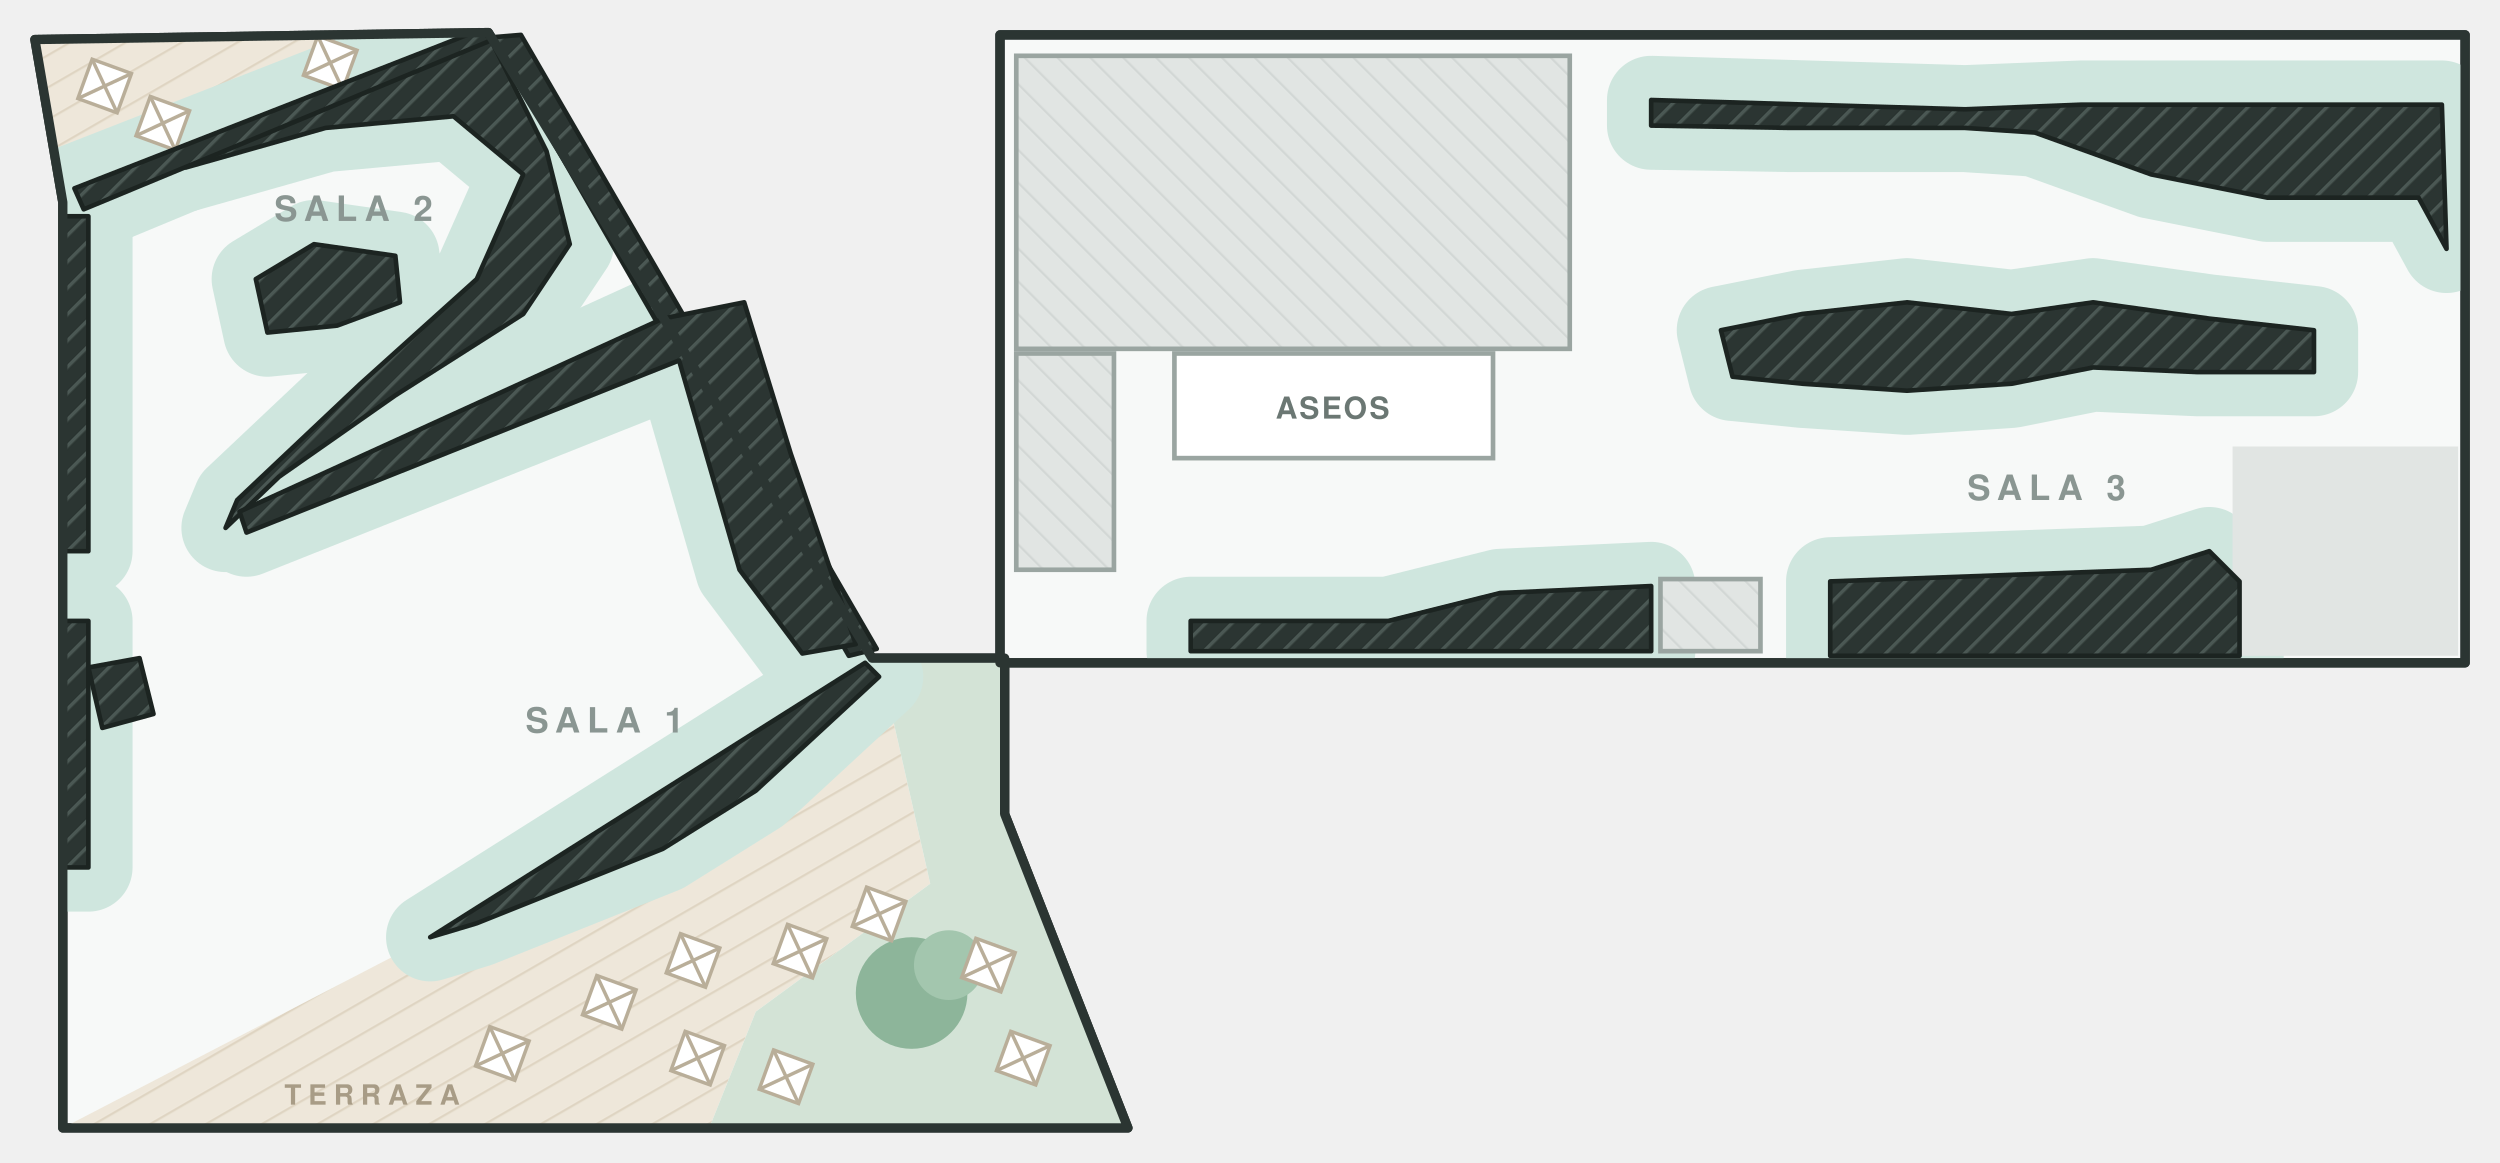
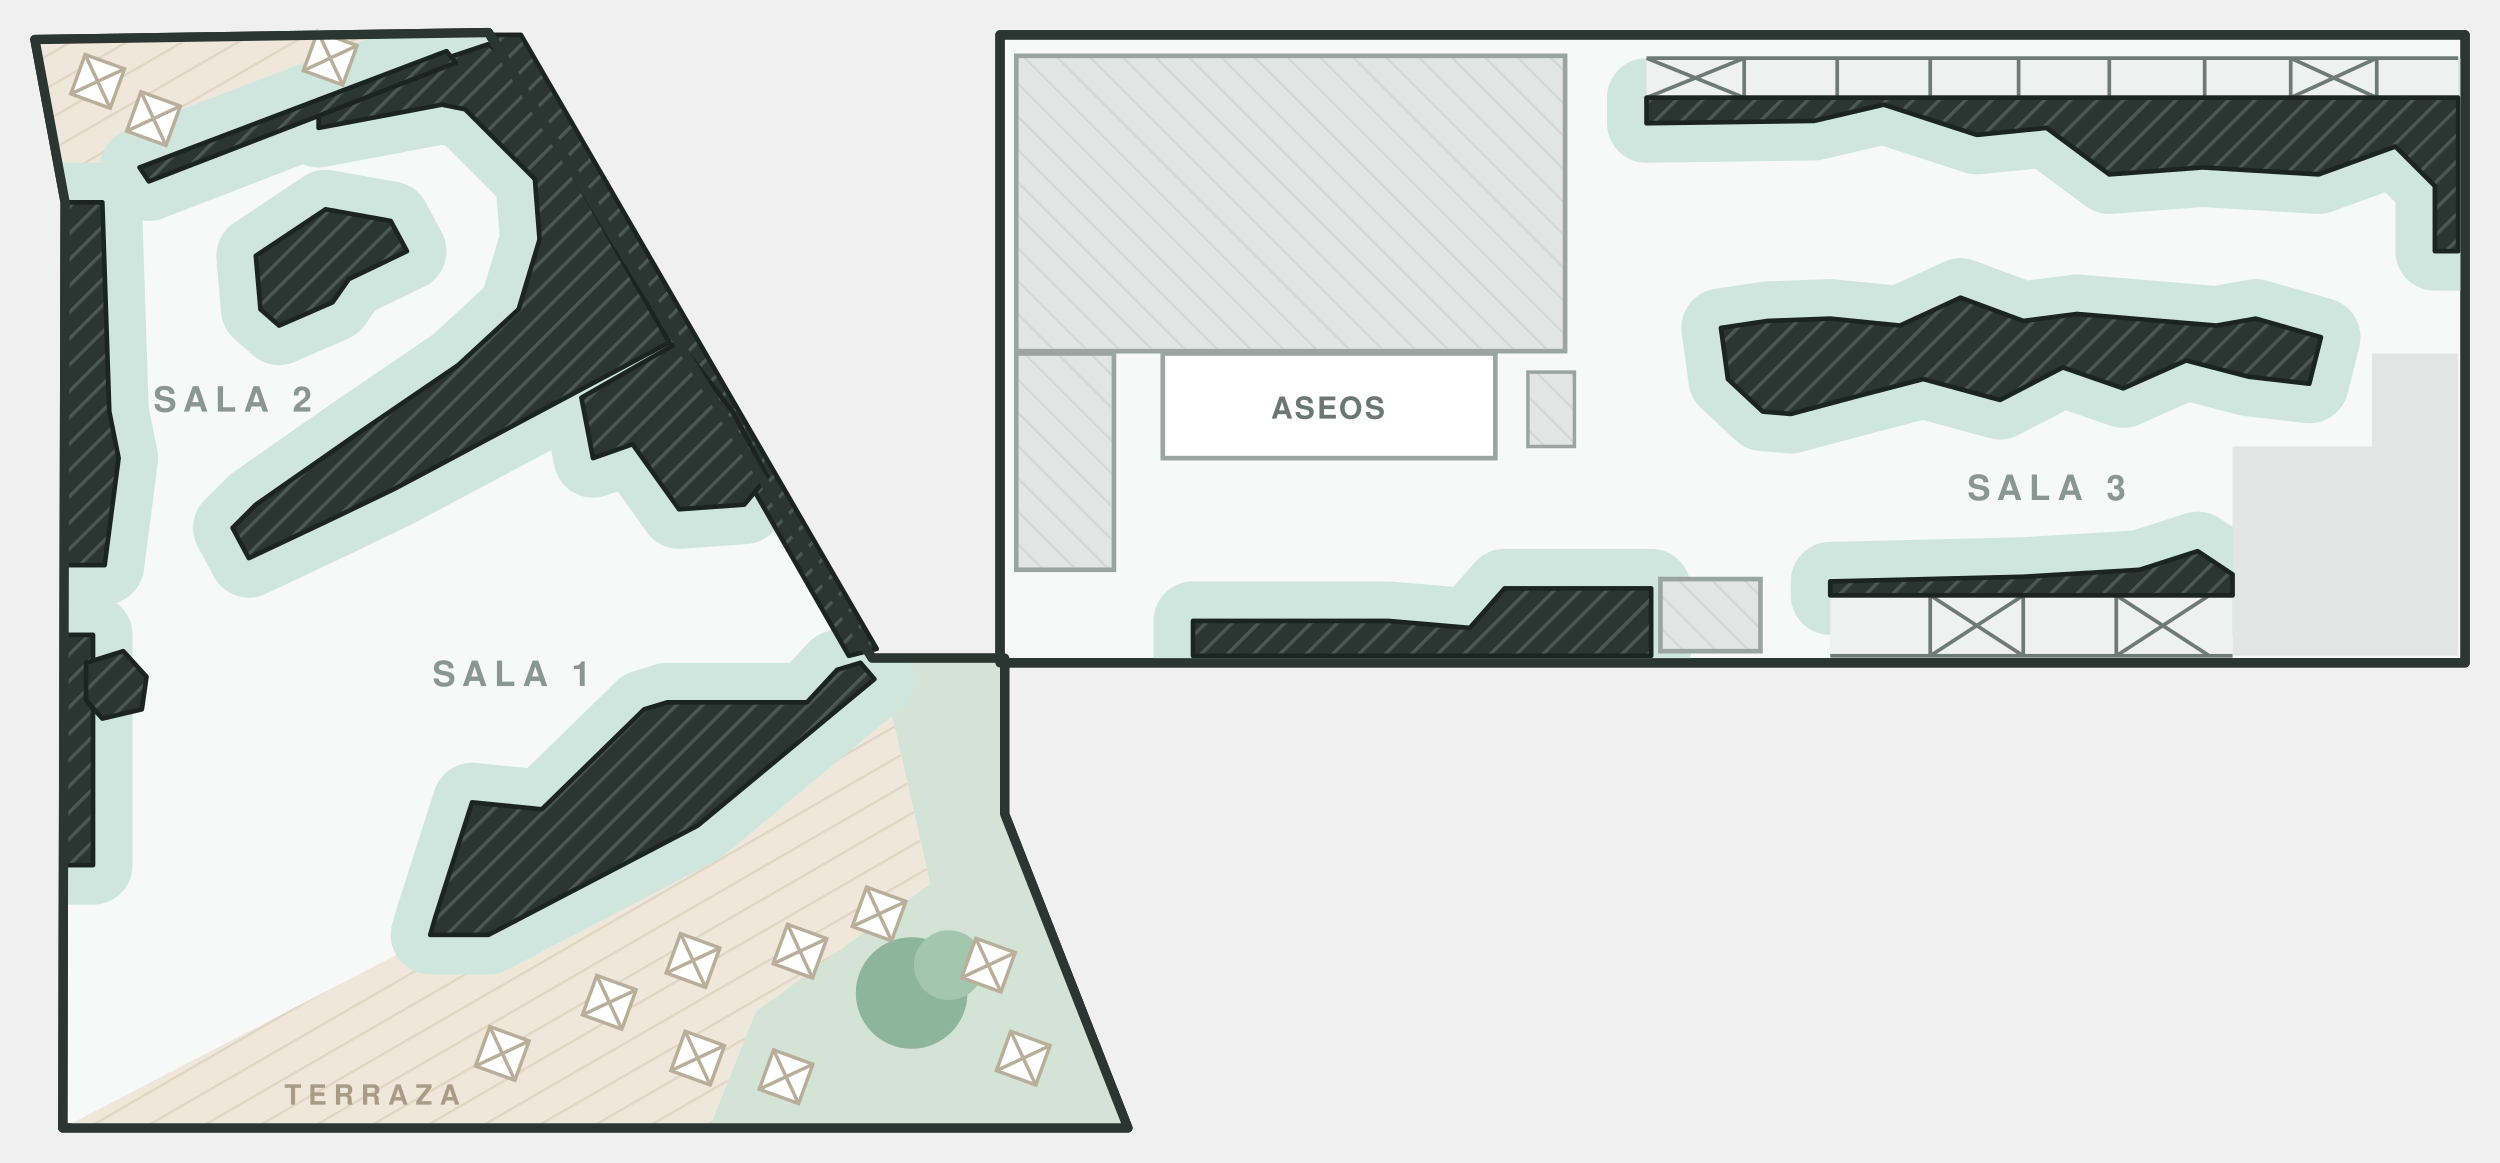
<svg xmlns="http://www.w3.org/2000/svg" viewBox="80 85 1075 500" width="2150" height="1000">
  <defs>
    <pattern id="hatch" width="8" height="8" patternUnits="userSpaceOnUse" patternTransform="rotate(45)">
      <rect width="8" height="8" fill="#2B3532" />
      <line x1="0" y1="0" x2="0" y2="8" stroke="#4A5753" stroke-width="3" />
    </pattern>
    <pattern id="rooms" width="10" height="10" patternUnits="userSpaceOnUse" patternTransform="rotate(-45)">
      <rect width="10" height="10" fill="#E1E5E3" />
      <line x1="0" y1="0" x2="0" y2="10" stroke="#D3D8D6" stroke-width="2" />
    </pattern>
    <pattern id="deck" width="12" height="12" patternUnits="userSpaceOnUse" patternTransform="rotate(-30)">
      <rect width="12" height="12" fill="#EEE7DA" />
      <line x1="0" y1="0" x2="12" y2="0" stroke="#E0D6C4" stroke-width="2" />
    </pattern>
    <clipPath id="inside">
-       <polygon points="95,102 290,99 455,368 512,368 512,435 565,570 107,570 107,172" />
+       <polygon points="95,102 290,99 455,368 512,368 512,435 565,570 107,570 108,172" />
      <polygon points="510,100 1140,100 1140,370 510,370" />
    </clipPath>
  </defs>
  <g stroke="#2B3532" stroke-width="4" stroke-linejoin="round">
-     <polygon points="95,102 290,99 455,368 512,368 512,435 565,570 107,570 107,172" fill="#F7F9F8" />
+     <polygon points="95,102 290,99 455,368 512,368 512,435 565,570 107,570 108,172" fill="#F7F9F8" />
    <polygon points="510,100 1140,100 1140,370 510,370" fill="#F7F9F8" />
  </g>
-   <polygon points="95,102 288,100 116,172 108,172" fill="url(#deck)" />
-   <polygon points="107,570 265,488 452,370 458,368 480,465 405,520 385,570" fill="url(#deck)" />
+   <polygon points="95,102 290,99 272,110 142,160 108,172" fill="url(#deck)" />
+   <polygon points="107,570 265,488 452,372 458,368 480,465 405,520 385,570" fill="url(#deck)" />
  <polygon points="458,368 512,368 512,435 565,570 385,570 405,520 480,465" fill="#D3E3D6" />
  <circle cx="472" cy="512" r="24" fill="#8DB59A" />
  <circle cx="488" cy="500" r="15" fill="#A3C6AE" />
-   <g clip-path="url(#inside)" fill="#CFE6DE" stroke="#CFE6DE" stroke-width="38" stroke-linejoin="round">
-     <polygon points="160,150 290,100 315,150 325,190 305,220 250,255 200,290 177,312 182,300 235,250 285,205 305,160 275,135 220,140 160,157" />
-     <polygon points="183,305 365,222 400,215 420,280 448,362 425,366 398,330 372,240 186,314" />
-     <polygon points="265,488 452,370 458,376 405,425 365,450 285,482" />
-     <polygon points="190,205 215,190 250,195 252,215 225,225 195,228" />
-     <polygon points="112,166 286,98 292,102 116,175" />
-     <polygon points="790,128 925,132 975,130 1130,130 1132,192 1120,170 1055,170 1005,160 955,142 925,140 850,140 790,139" />
-     <polygon points="820,227 855,220 900,215 945,220 980,215 1030,222 1075,227 1075,245 1025,245 980,243 945,250 900,253 855,250 825,247" />
-     <polygon points="867,335 1005,330 1030,322 1043,335 1043,367 867,367" />
-     <polygon points="592,352 677,352 725,340 790,337 790,365 592,365" />
-     <polygon points="107,178 118,178 118,322 107,322" />
-     <polygon points="107,352 118,352 118,458 107,458" />
+   <g clip-path="url(#inside)" fill="#CFE6DE" stroke="#CFE6DE" stroke-width="34" stroke-linejoin="round">
+     <polygon points="217,128 272,110 290,104 300,112 328,160 365,218 372,230 250,295 223,308 187,325 180,312 190,302 233,272 277,242 303,218 312,188 310,162 280,132 270,130 217,140" />
+     <polygon points="190,195 220,175 248,180 255,193 230,205 223,215 200,225 192,218" />
+     <polygon points="330,256 372,232 395,262 410,290 400,302 372,304 352,276 335,282" />
+     <polygon points="283,430 313,433 357,390 367,387 427,387 440,373 450,370 456,377 380,440 290,487 265,487 267,480" />
+     <polygon points="108,172 124,172 127,262 131,282 125,328 108,328" />
+     <polygon points="108,358 120,358 120,457 108,457" />
+     <polygon points="788,127 1137,127 1137,193 1127,193 1127,165 1110,148 1077,160 1027,157 987,160 960,140 930,143 890,130 860,137 788,138" />
+     <polygon points="820,226 840,223 867,222 897,225 923,213 950,223 973,220 1033,225 1050,222 1078,230 1073,250 1047,247 1020,240 993,252 967,243 940,257 907,248 880,255 850,263 838,262 823,248" />
+     <polygon points="867,335 950,333 1000,330 1025,322 1040,332 1040,341 867,341" />
+     <polygon points="593,352 677,352 712,355 727,338 790,338 790,367 593,367" />
+     <polygon points="140,157 272,107 276,112 144,163" />
  </g>
  <g fill="#FFFFFF" stroke="#B9AE99" stroke-width="1.5">
-     <g transform="translate(125,122) rotate(20)">
+     <g transform="translate(122,120) rotate(20)">
      <rect x="-9" y="-9" width="18" height="18" />
      <path d="M-9-9L9 9M9-9L-9 9" fill="none" />
    </g>
-     <g transform="translate(150,138) rotate(20)">
+     <g transform="translate(146,136) rotate(20)">
      <rect x="-9" y="-9" width="18" height="18" />
      <path d="M-9-9L9 9M9-9L-9 9" fill="none" />
    </g>
-     <g transform="translate(222,112) rotate(20)">
+     <g transform="translate(222,110) rotate(20)">
      <rect x="-9" y="-9" width="18" height="18" />
      <path d="M-9-9L9 9M9-9L-9 9" fill="none" />
    </g>
    <g transform="translate(296,538) rotate(20)">
      <rect x="-9" y="-9" width="18" height="18" />
      <path d="M-9-9L9 9M9-9L-9 9" fill="none" />
    </g>
    <g transform="translate(342,516) rotate(20)">
      <rect x="-9" y="-9" width="18" height="18" />
      <path d="M-9-9L9 9M9-9L-9 9" fill="none" />
    </g>
    <g transform="translate(380,540) rotate(20)">
      <rect x="-9" y="-9" width="18" height="18" />
      <path d="M-9-9L9 9M9-9L-9 9" fill="none" />
    </g>
    <g transform="translate(378,498) rotate(20)">
      <rect x="-9" y="-9" width="18" height="18" />
      <path d="M-9-9L9 9M9-9L-9 9" fill="none" />
    </g>
    <g transform="translate(424,494) rotate(20)">
      <rect x="-9" y="-9" width="18" height="18" />
      <path d="M-9-9L9 9M9-9L-9 9" fill="none" />
    </g>
    <g transform="translate(458,478) rotate(20)">
      <rect x="-9" y="-9" width="18" height="18" />
      <path d="M-9-9L9 9M9-9L-9 9" fill="none" />
    </g>
    <g transform="translate(418,548) rotate(20)">
      <rect x="-9" y="-9" width="18" height="18" />
      <path d="M-9-9L9 9M9-9L-9 9" fill="none" />
    </g>
    <g transform="translate(505,500) rotate(20)">
      <rect x="-9" y="-9" width="18" height="18" />
      <path d="M-9-9L9 9M9-9L-9 9" fill="none" />
    </g>
    <g transform="translate(520,540) rotate(20)">
      <rect x="-9" y="-9" width="18" height="18" />
      <path d="M-9-9L9 9M9-9L-9 9" fill="none" />
    </g>
  </g>
  <g>
-     <rect x="517" y="109" width="238" height="126" fill="url(#rooms)" stroke="#9AA5A1" stroke-width="2" />
+     <rect x="517" y="109" width="236" height="127" fill="url(#rooms)" stroke="#9AA5A1" stroke-width="2" />
    <rect x="517" y="237" width="42" height="93" fill="url(#rooms)" stroke="#9AA5A1" stroke-width="2" />
-     <rect x="585" y="237" width="137" height="45" fill="#FFFFFF" stroke="#9AA5A1" stroke-width="2" />
+     <rect x="580" y="237" width="143" height="45" fill="#FFFFFF" stroke="#9AA5A1" stroke-width="2" />
+     <rect x="737" y="245" width="20" height="32" fill="url(#rooms)" stroke="#9AA5A1" stroke-width="1.5" />
    <rect x="794" y="334" width="43" height="31" fill="url(#rooms)" stroke="#9AA5A1" stroke-width="2" />
-     <rect x="1040" y="277" width="97" height="90" fill="#E1E5E3" />
-     <text x="653" y="265" font-family="Helvetica, Arial, sans-serif" font-size="13" font-weight="700" fill="#6B7773" text-anchor="middle" letter-spacing="1">ASEOS</text>
+     <polygon points="1100,237 1137,237 1137,367 1040,367 1040,277 1100,277" fill="#E1E5E3" />
+     <text x="651" y="265" font-family="Helvetica, Arial, sans-serif" font-size="13" font-weight="700" fill="#6B7773" text-anchor="middle" letter-spacing="1">ASEOS</text>
  </g>
+   <rect x="788" y="110" width="349" height="17" fill="#EEF1F0" />
+   <path d="M788 110H1137M788 127H1137M830 110V127M870 110V127M910 110V127M948 110V127M987 110V127M1028 110V127M1065 110V127M1102 110V127M788 110L830 127M830 110L788 127M1065 110L1102 127M1102 110L1065 127" fill="none" stroke="#6E7A76" stroke-width="1.6" />
+   <rect x="867" y="341" width="173" height="26" fill="#EEF1F0" />
+   <path d="M867 341H1040M867 367H1040M910 341V367M950 341V367M990 341V367M910 341L950 367M950 341L910 367M990 341L1030 367M1030 341L990 367" fill="none" stroke="#6E7A76" stroke-width="1.6" />
  <g fill="url(#hatch)" stroke="#1C2421" stroke-width="2" stroke-linejoin="round">
-     <polygon points="160,150 290,100 315,150 325,190 305,220 250,255 200,290 177,312 182,300 235,250 285,205 305,160 275,135 220,140 160,157" />
-     <polygon points="292,101 304,100 457,364 445,367" />
-     <polygon points="183,305 365,222 400,215 420,280 448,362 425,366 398,330 372,240 186,314" />
-     <polygon points="190,205 215,190 250,195 252,215 225,225 195,228" />
-     <polygon points="265,488 452,370 458,376 405,425 365,450 285,482" />
-     <polygon points="112,166 286,98 292,102 116,175" />
-     <polygon points="107,178 118,178 118,322 107,322" />
-     <polygon points="107,352 118,352 118,458 107,458" />
-     <polygon points="118,372 140,368 146,392 124,398" />
-     <polygon points="790,128 925,132 975,130 1130,130 1132,192 1120,170 1055,170 1005,160 955,142 925,140 850,140 790,139" />
-     <polygon points="820,227 855,220 900,215 945,220 980,215 1030,222 1075,227 1075,245 1025,245 980,243 945,250 900,253 855,250 825,247" />
-     <polygon points="867,335 1005,330 1030,322 1043,335 1043,367 867,367" />
-     <polygon points="592,352 677,352 725,340 790,337 790,365 592,365" />
+     <polygon points="217,128 272,110 290,104 300,112 328,160 365,218 372,230 250,295 223,308 187,325 180,312 190,302 233,272 277,242 303,218 312,188 310,162 280,132 270,130 217,140" />
+     <polygon points="190,195 220,175 248,180 255,193 230,205 223,215 200,225 192,218" />
+     <polygon points="140,157 272,107 276,112 144,163" />
+     <polygon points="292,100 304,100 457,364 445,367" />
+     <polygon points="330,256 372,232 395,262 410,290 400,302 372,304 352,276 335,282" />
+     <polygon points="283,430 313,433 357,390 367,387 427,387 440,373 450,370 456,377 380,440 290,487 265,487 267,480" />
+     <polygon points="108,172 124,172 127,262 131,282 125,328 108,328" />
+     <polygon points="108,358 120,358 120,457 108,457" />
+     <polygon points="117,370 133,365 143,376 141,390 124,394 117,386" />
+     <polygon points="788,127 1137,127 1137,193 1127,193 1127,165 1110,148 1077,160 1027,157 987,160 960,140 930,143 890,130 860,137 788,138" />
+     <polygon points="820,226 840,223 867,222 897,225 923,213 950,223 973,220 1033,225 1050,222 1078,230 1073,250 1047,247 1020,240 993,252 967,243 940,257 907,248 880,255 850,263 838,262 823,248" />
+     <polygon points="867,335 950,333 1000,330 1025,322 1040,332 1040,341 867,341" />
+     <polygon points="593,352 677,352 712,355 727,338 790,338 790,367 593,367" />
  </g>
-   <g font-family="Helvetica, Arial, sans-serif" font-size="15" font-weight="800" fill="#8A9692" letter-spacing="3">
-     <text x="232" y="180" text-anchor="middle">SALA 2</text>
-     <text x="340" y="400" text-anchor="middle">SALA 1</text>
-     <text x="240" y="560" text-anchor="middle" font-size="12" fill="#A89C86">TERRAZA</text>
-     <text x="960" y="300" text-anchor="middle">SALA 3</text>
+   <g font-family="Helvetica, Arial, sans-serif" font-size="15" font-weight="800" fill="#8A9692" letter-spacing="3" text-anchor="middle">
+     <text x="180" y="262">SALA 2</text>
+     <text x="300" y="380">SALA 1</text>
+     <text x="960" y="300">SALA 3</text>
+     <text x="240" y="560" font-size="12" fill="#A89C86">TERRAZA</text>
  </g>
  <g stroke="#2B3532" stroke-width="4" fill="none" stroke-linejoin="round">
-     <polygon points="95,102 290,99 455,368 512,368 512,435 565,570 107,570 107,172" />
+     <polygon points="95,102 290,99 455,368 512,368 512,435 565,570 107,570 108,172" />
    <polygon points="510,100 1140,100 1140,370 510,370" />
  </g>
</svg>
